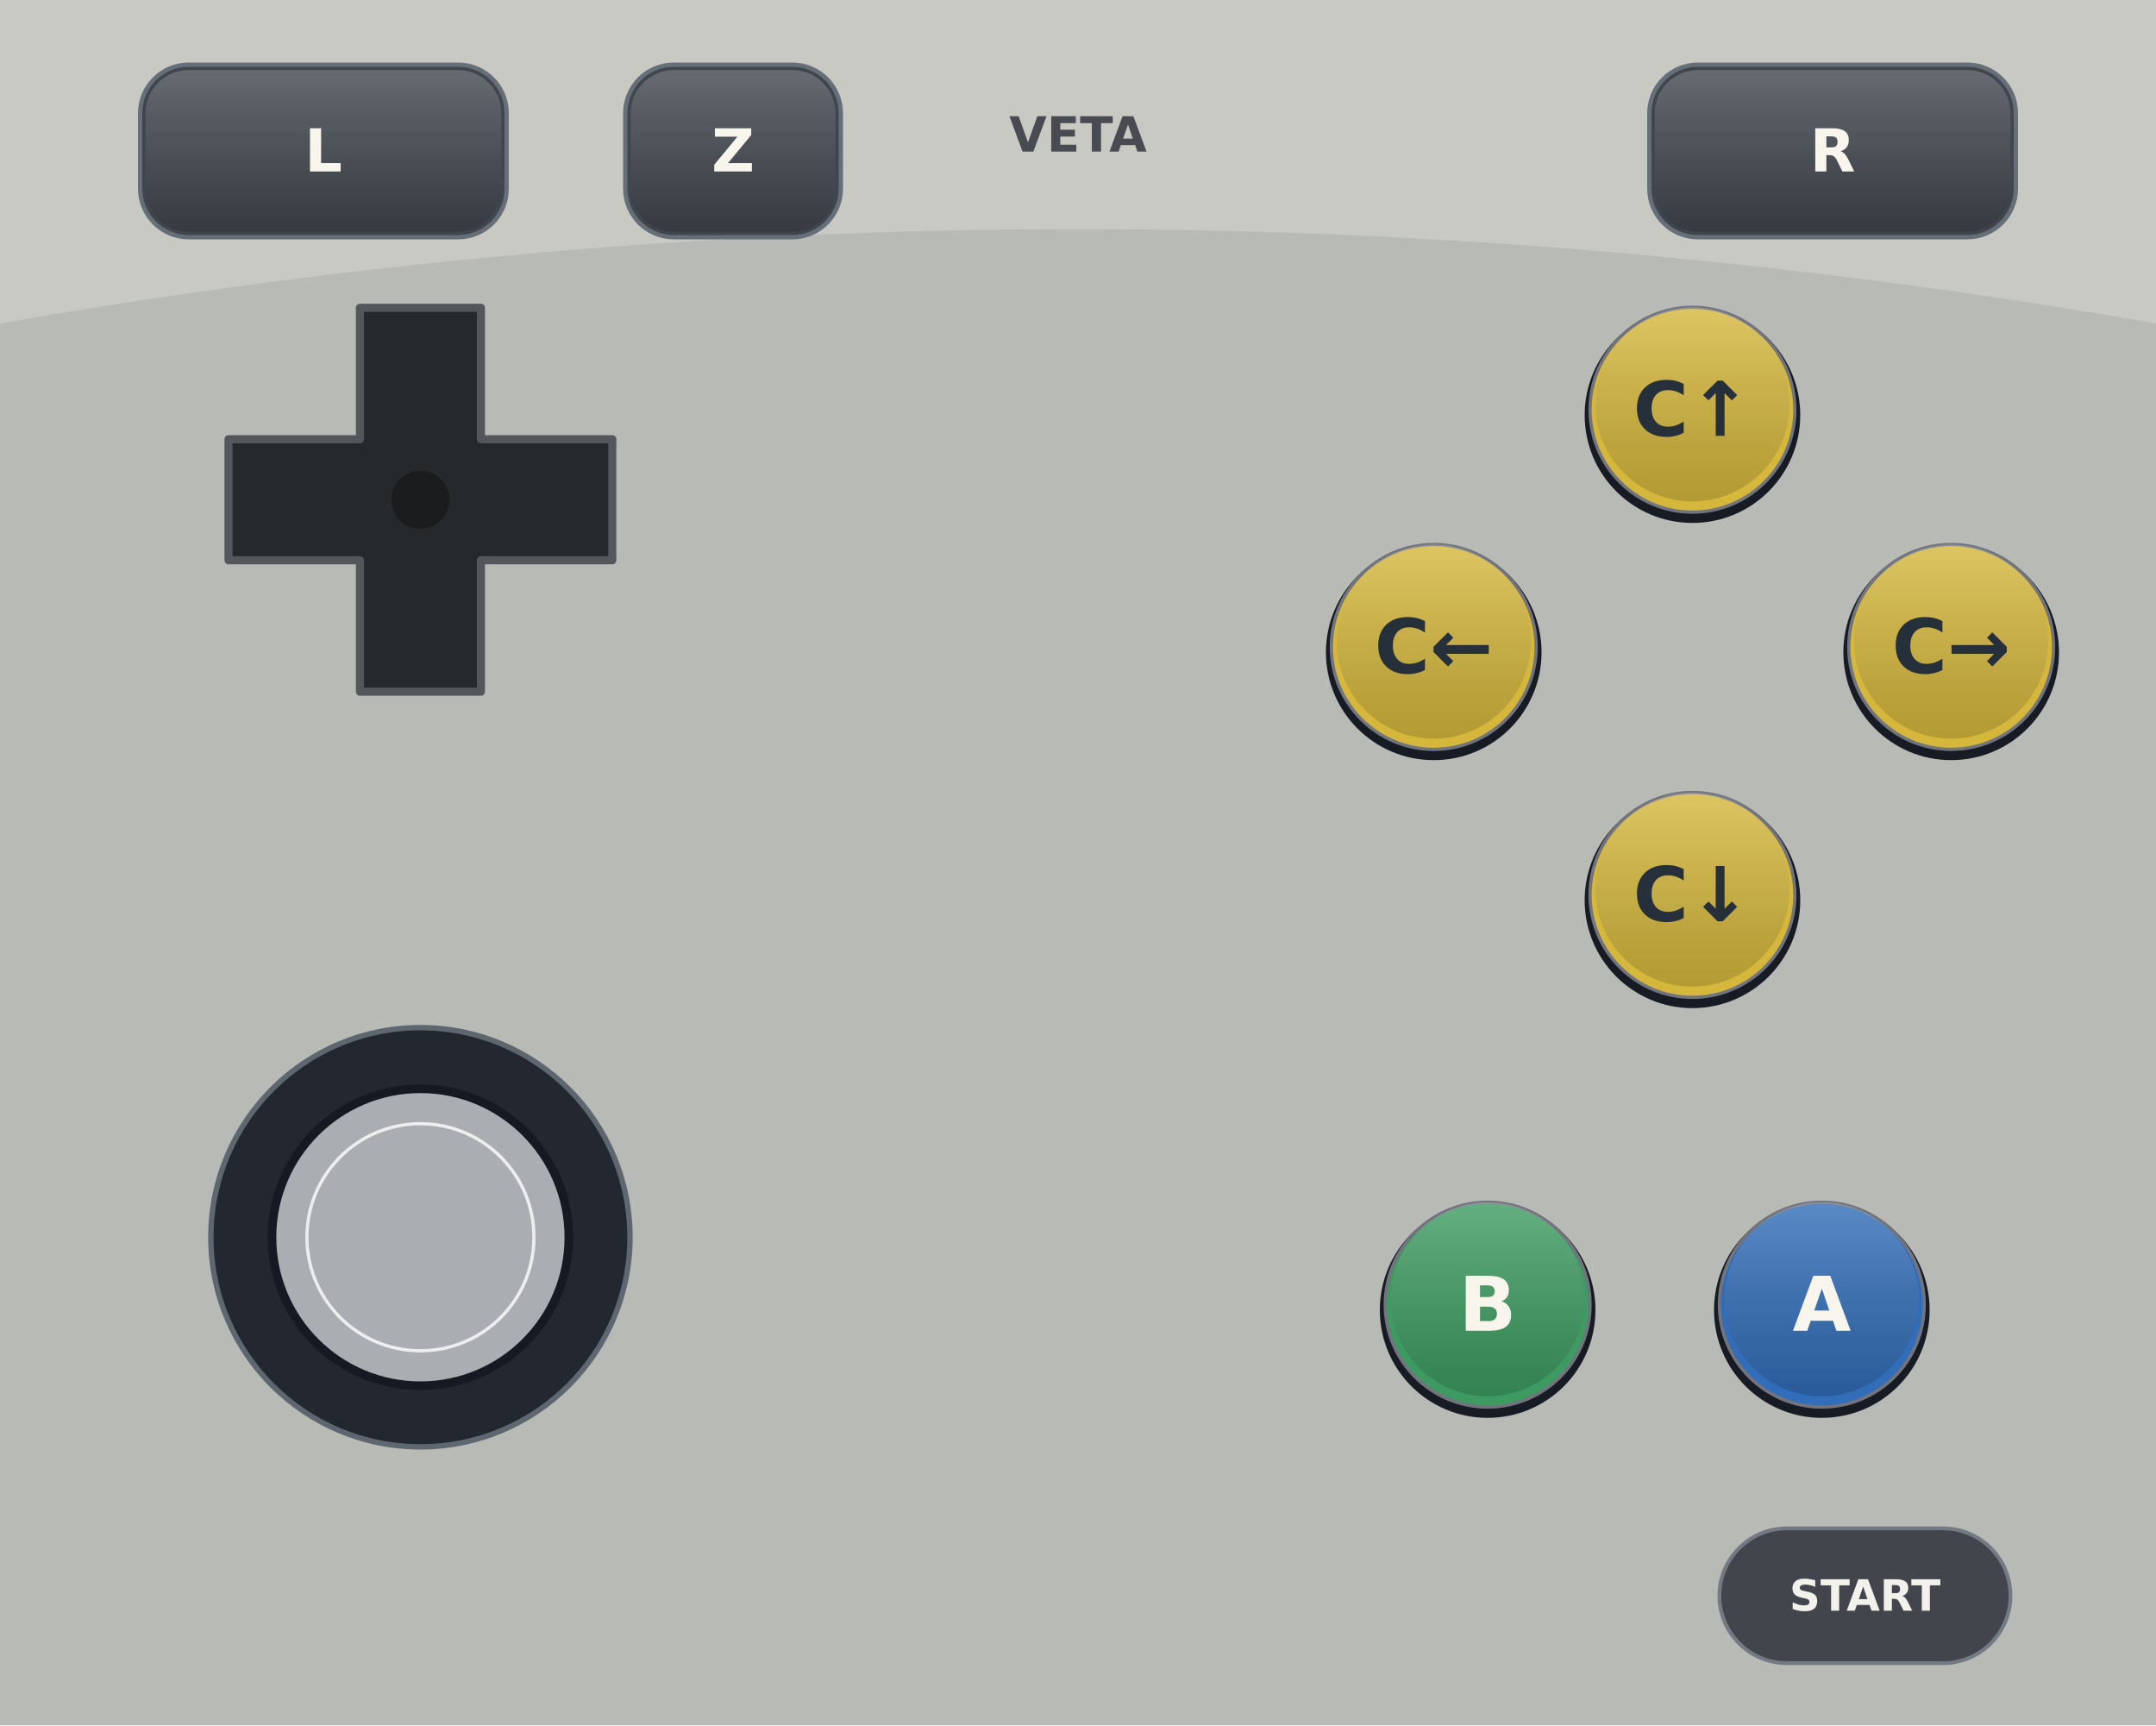
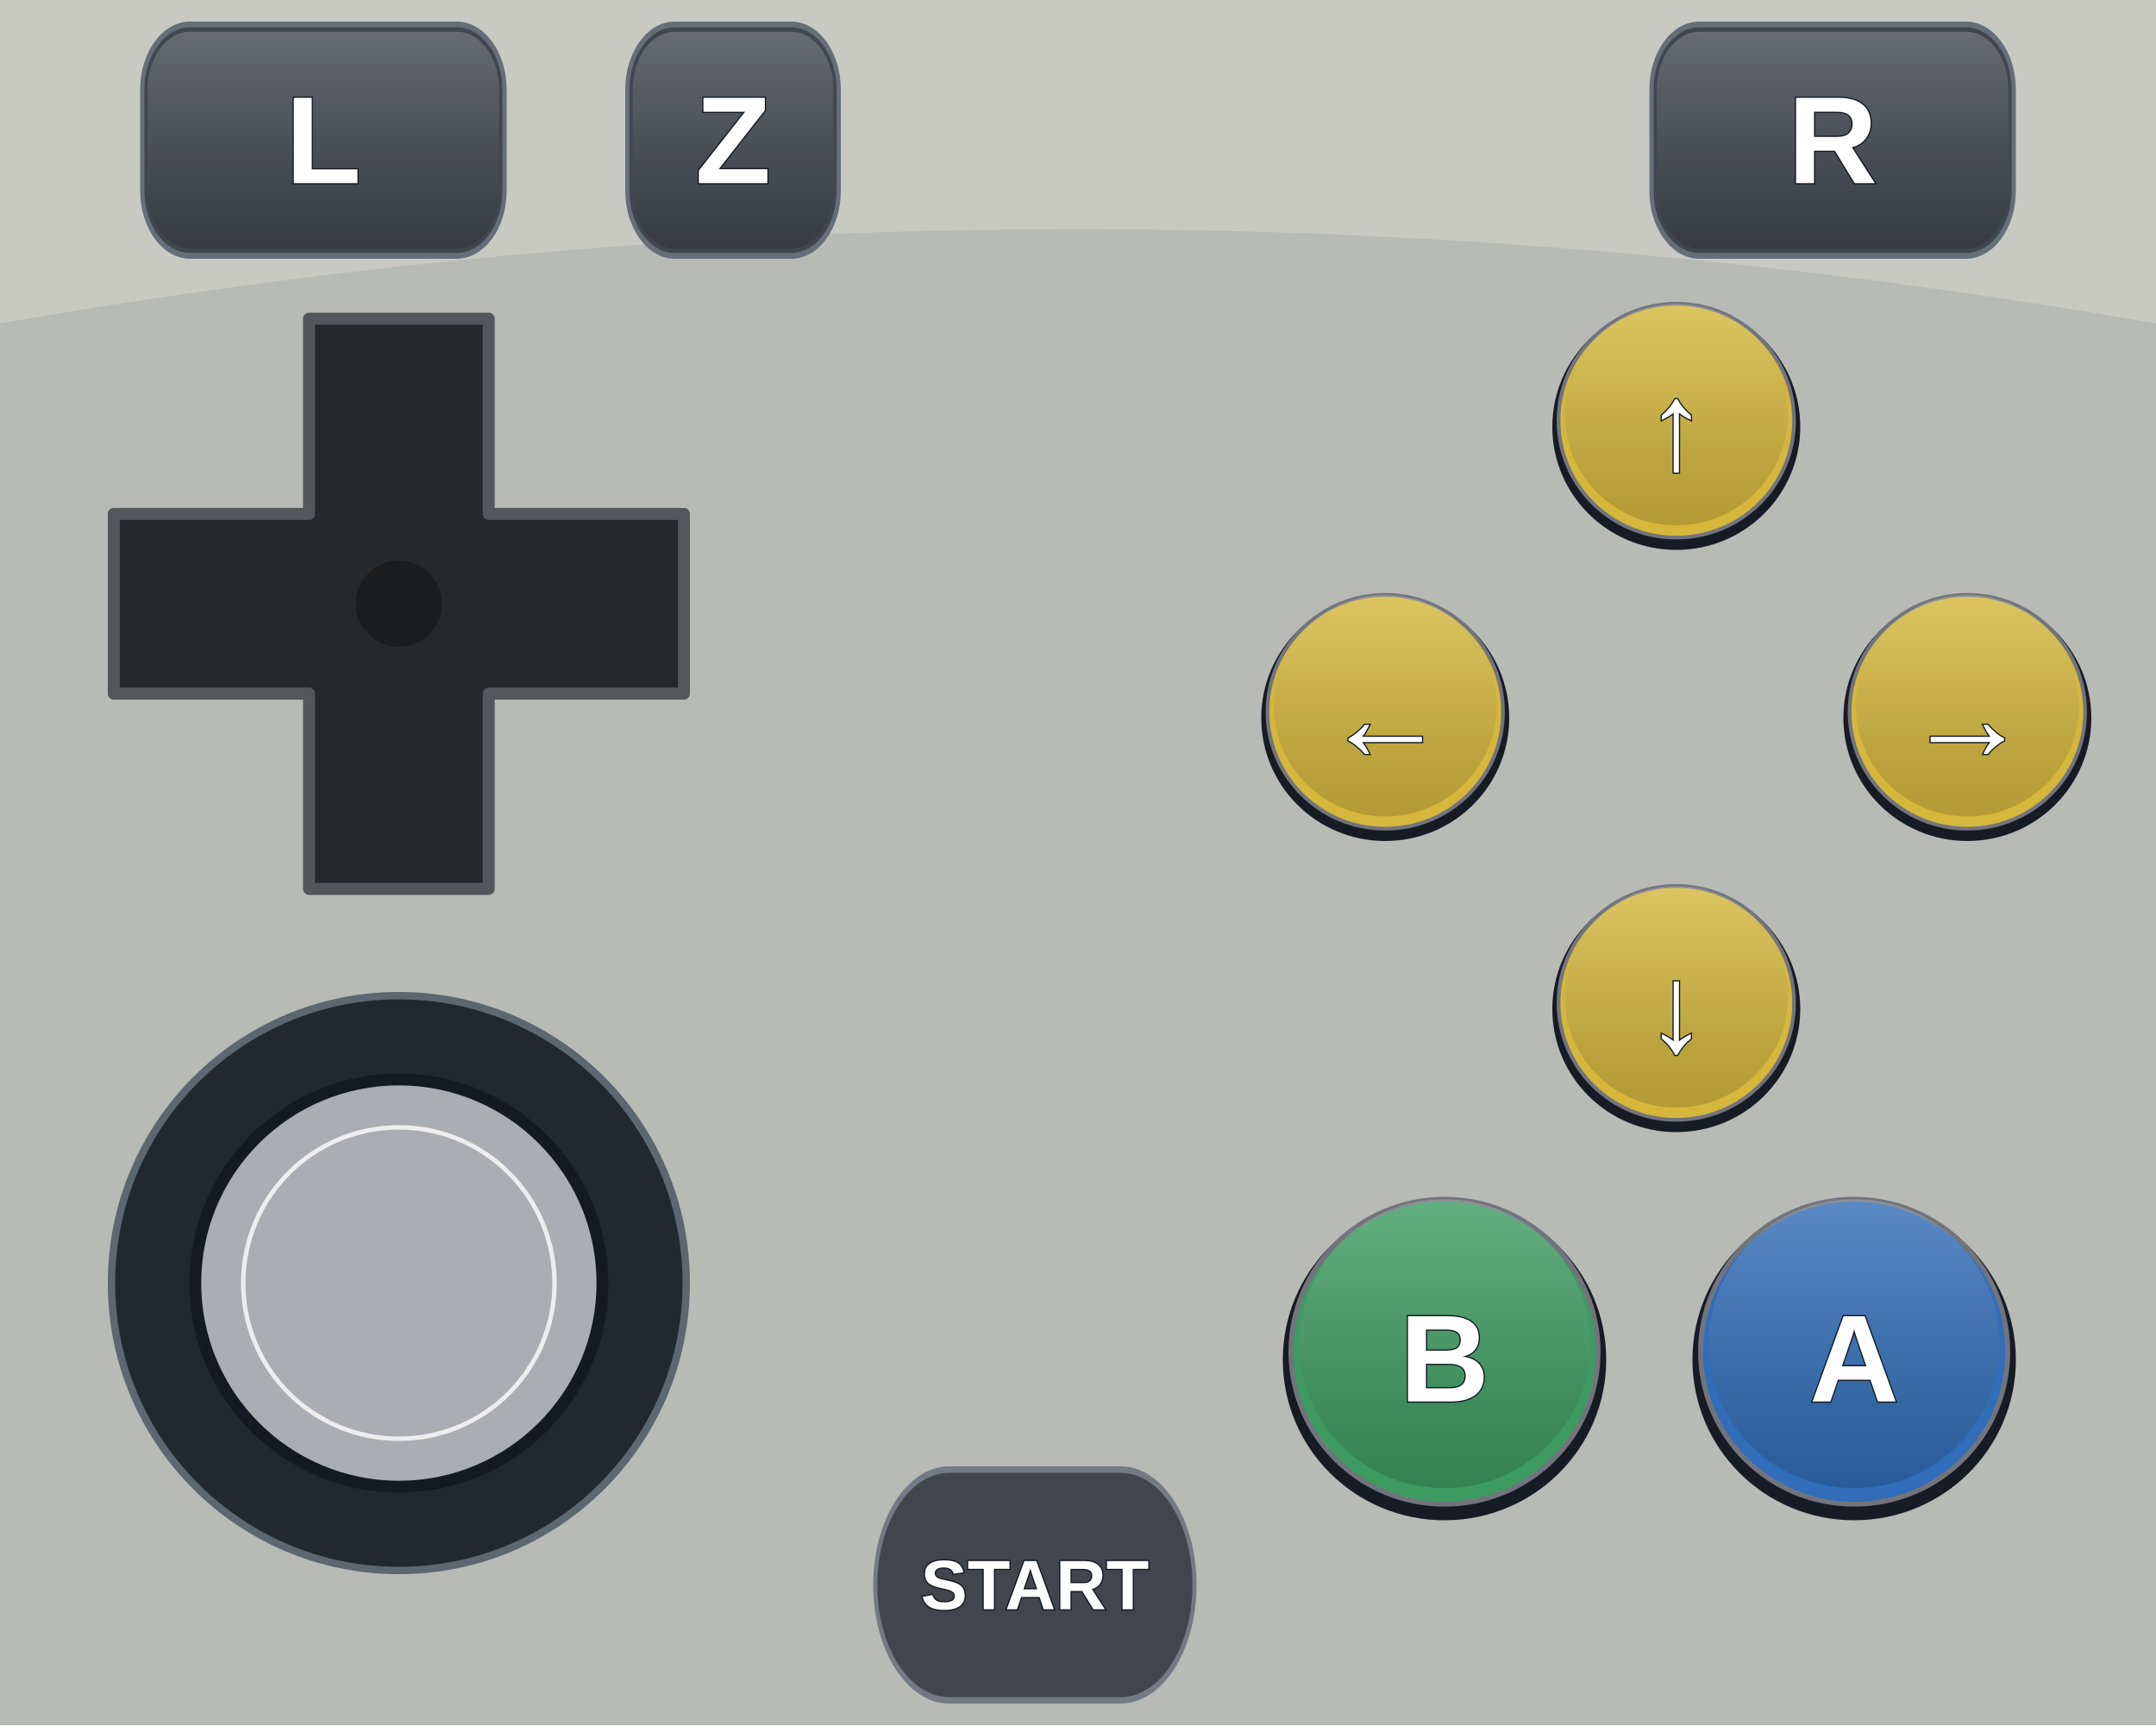
<svg xmlns="http://www.w3.org/2000/svg" width="1200" height="960" viewBox="0 0 400 320">
  <defs>
    <linearGradient id="shine" x2="0" y2="1">
      <stop stop-color="#ffffff" stop-opacity=".2" />
      <stop offset="1" stop-color="#000000" stop-opacity=".16" />
    </linearGradient>
    <pattern id="screen" width="24" height="24" patternUnits="userSpaceOnUse">
      <path d="M 24 0 L 0 0 0 24" fill="none" stroke="#26343e" stroke-width=".5" />
    </pattern>
  </defs>
  <rect x="0.000" y="0.000" width="400.000" height="320.000" rx="0" fill="#c8c9c3" stroke="none" stroke-width="1" />
  <path d="M0 60 Q200 25 400 60 L400 320 H0 Z" fill="#505354" opacity=".13" />
-   <text x="200.000" y="25.000" font-family="DejaVu Sans,sans-serif" font-size="9" font-weight="800" text-anchor="middle" dominant-baseline="central" fill="#484b51">VETA</text>
-   <g id="input-A">
+   <g id="input-A" transform="translate(314.0 222.0) scale(1.5 1.488834) translate(-318 -222.7)">
    <circle cx="338.000" cy="243.000" r="20.000" fill="#161b24" stroke="none" stroke-width="1" />
    <circle cx="338.000" cy="242.000" r="19.000" fill="#316db8" stroke="#72747d" stroke-width="0.6" />
    <circle cx="338.000" cy="241.000" r="18.000" fill="url(#shine)" stroke="none" stroke-width="1" />
-     <text x="338.000" y="242.000" font-family="DejaVu Sans,sans-serif" font-size="14" font-weight="600" text-anchor="middle" dominant-baseline="central" fill="#f8f5ed">A</text>
  </g>
-   <g id="input-B">
+   <g id="input-B" transform="translate(238.0 222.0) scale(1.5 1.488834) translate(-256 -222.7)">
    <circle cx="276.000" cy="243.000" r="20.000" fill="#161b24" stroke="none" stroke-width="1" />
    <circle cx="276.000" cy="242.000" r="19.000" fill="#3d9b61" stroke="#72747d" stroke-width="0.6" />
    <circle cx="276.000" cy="241.000" r="18.000" fill="url(#shine)" stroke="none" stroke-width="1" />
-     <text x="276.000" y="242.000" font-family="DejaVu Sans,sans-serif" font-size="14" font-weight="600" text-anchor="middle" dominant-baseline="central" fill="#f8f5ed">B</text>
  </g>
-   <g id="input-C←" transform="translate(-2 0)">
+   <g id="input-C←" transform="translate(234.0 110.0) scale(1.15 1.141439) translate(-248 -100.7)">
    <circle cx="268.000" cy="121.000" r="20.000" fill="#161b24" stroke="none" stroke-width="1" />
    <circle cx="268.000" cy="120.000" r="19.000" fill="#d5b73b" stroke="#72747d" stroke-width="0.6" />
    <circle cx="268.000" cy="119.000" r="18.000" fill="url(#shine)" stroke="none" stroke-width="1" />
-     <text x="268.000" y="120.000" font-family="DejaVu Sans,sans-serif" font-size="14" font-weight="600" text-anchor="middle" dominant-baseline="central" fill="#26303b">C←</text>
  </g>
-   <g id="input-C↑" transform="translate(0 2)">
+   <g id="input-C↑" transform="translate(288.0 56.0) scale(1.15 1.141439) translate(-294 -54.7)">
    <circle cx="314.000" cy="75.000" r="20.000" fill="#161b24" stroke="none" stroke-width="1" />
    <circle cx="314.000" cy="74.000" r="19.000" fill="#d5b73b" stroke="#72747d" stroke-width="0.6" />
    <circle cx="314.000" cy="73.000" r="18.000" fill="url(#shine)" stroke="none" stroke-width="1" />
-     <text x="314.000" y="74.000" font-family="DejaVu Sans,sans-serif" font-size="14" font-weight="600" text-anchor="middle" dominant-baseline="central" fill="#26303b">C↑</text>
  </g>
-   <g id="input-C→" transform="translate(2 0)">
+   <g id="input-C→" transform="translate(342.0 110.0) scale(1.15 1.141439) translate(-340 -100.7)">
    <circle cx="360.000" cy="121.000" r="20.000" fill="#161b24" stroke="none" stroke-width="1" />
    <circle cx="360.000" cy="120.000" r="19.000" fill="#d5b73b" stroke="#72747d" stroke-width="0.6" />
    <circle cx="360.000" cy="119.000" r="18.000" fill="url(#shine)" stroke="none" stroke-width="1" />
-     <text x="360.000" y="120.000" font-family="DejaVu Sans,sans-serif" font-size="14" font-weight="600" text-anchor="middle" dominant-baseline="central" fill="#26303b">C→</text>
  </g>
-   <g id="input-C↓">
+   <g id="input-C↓" transform="translate(288.0 164.0) scale(1.15 1.141439) translate(-294 -146.7)">
    <circle cx="314.000" cy="167.000" r="20.000" fill="#161b24" stroke="none" stroke-width="1" />
    <circle cx="314.000" cy="166.000" r="19.000" fill="#d5b73b" stroke="#72747d" stroke-width="0.6" />
    <circle cx="314.000" cy="165.000" r="18.000" fill="url(#shine)" stroke="none" stroke-width="1" />
-     <text x="314.000" y="166.000" font-family="DejaVu Sans,sans-serif" font-size="14" font-weight="600" text-anchor="middle" dominant-baseline="central" fill="#26303b">C↓</text>
  </g>
-   <g id="input-L">
+   <g id="input-L" transform="translate(26.0 4.0) scale(0.988372 1.341463) translate(-25.6 -11.6)">
    <rect x="26.000" y="12.000" width="68.000" height="32.000" rx="9" fill="#41464e" stroke="#666e78" stroke-width="0.8" />
    <rect x="27.000" y="13.000" width="66.000" height="30.000" rx="8" fill="url(#shine)" stroke="none" stroke-width="1" />
-     <text x="60.000" y="28.000" font-family="DejaVu Sans,sans-serif" font-size="11" font-weight="600" text-anchor="middle" dominant-baseline="central" fill="#f8f5ed">L</text>
  </g>
-   <g id="input-R">
+   <g id="input-R" transform="translate(306.0 4.0) scale(0.9883723 1.341463) translate(-305.6 -11.6)">
    <rect x="306.000" y="12.000" width="68.000" height="32.000" rx="9" fill="#41464e" stroke="#666e78" stroke-width="0.8" />
    <rect x="307.000" y="13.000" width="66.000" height="30.000" rx="8" fill="url(#shine)" stroke="none" stroke-width="1" />
-     <text x="340.000" y="28.000" font-family="DejaVu Sans,sans-serif" font-size="11" font-weight="600" text-anchor="middle" dominant-baseline="central" fill="#f8f5ed">R</text>
  </g>
-   <g id="input-START">
+   <g id="input-START" transform="translate(162.0 272.0) scale(1.096892 1.712061) translate(-318.65 -283.15)">
    <rect x="319.000" y="283.500" width="54.000" height="25.000" rx="12.5" fill="#42464c" stroke="#747a83" stroke-width="0.7" />
-     <text x="346.000" y="296.000" font-family="DejaVu Sans,sans-serif" font-size="8" font-weight="600" text-anchor="middle" dominant-baseline="central" fill="#f2f1ec">START</text>
  </g>
-   <g id="input-Z">
+   <g id="input-Z" transform="translate(116.0 4.0) scale(0.9803923 1.341463) translate(-115.6 -11.6)">
    <rect x="116.000" y="12.000" width="40.000" height="32.000" rx="9" fill="#41464e" stroke="#666e78" stroke-width="0.8" />
    <rect x="117.000" y="13.000" width="38.000" height="30.000" rx="8" fill="url(#shine)" stroke="none" stroke-width="1" />
-     <text x="136.000" y="28.000" font-family="DejaVu Sans,sans-serif" font-size="11" font-weight="600" text-anchor="middle" dominant-baseline="central" fill="#f8f5ed">Z</text>
  </g>
-   <g id="input-dpad">
+   <g id="input-dpad" transform="translate(20.00001 58.0) scale(1.485394 1.485394) translate(-41.646 -56.346)">
    <path d="M66.777 57.096 h22.446 v24.381 h24.381 v22.446 h-24.381 v24.381 h-22.446 v-24.381 h-24.381 v-22.446 h24.381 Z" fill="#26292c" stroke="#53575c" stroke-width="1.5" stroke-linejoin="round" />
    <circle cx="78.000" cy="92.700" r="5.387" fill="#1a1c1e" stroke="none" stroke-width="1" />
  </g>
-   <g id="input-stick0">
+   <g id="input-stick0" transform="translate(20.0 184.0) scale(1.371254 1.371254) translate(-38.62 -190.12)">
    <circle cx="78.000" cy="229.500" r="38.880" fill="#222730" stroke="#5e6670" stroke-width="1" />
    <circle cx="78.000" cy="229.500" r="27.540" fill="#aaadb2" stroke="#151a22" stroke-width="1.6" />
    <circle cx="78.000" cy="229.500" r="21.060" fill="none" stroke="#eeeeee" stroke-width="0.6" />
  </g>
+   <text x="344.0" y="252.0" text-anchor="middle" dominant-baseline="central" font-family="Arial,sans-serif" font-size="23" font-weight="700" fill="#ffffff" stroke="#111820" stroke-width=".45" paint-order="stroke">A</text>
+   <text x="268.0" y="252.0" text-anchor="middle" dominant-baseline="central" font-family="Arial,sans-serif" font-size="23" font-weight="700" fill="#ffffff" stroke="#111820" stroke-width=".45" paint-order="stroke">B</text>
+   <text x="257.0" y="133.0" text-anchor="middle" dominant-baseline="central" font-family="Arial,sans-serif" font-size="23" font-weight="700" fill="#ffffff" stroke="#111820" stroke-width=".45" paint-order="stroke">←</text>
+   <text x="311.0" y="79.0" text-anchor="middle" dominant-baseline="central" font-family="Arial,sans-serif" font-size="23" font-weight="700" fill="#ffffff" stroke="#111820" stroke-width=".45" paint-order="stroke">↑</text>
+   <text x="365.0" y="133.0" text-anchor="middle" dominant-baseline="central" font-family="Arial,sans-serif" font-size="23" font-weight="700" fill="#ffffff" stroke="#111820" stroke-width=".45" paint-order="stroke">→</text>
+   <text x="311.0" y="187.0" text-anchor="middle" dominant-baseline="central" font-family="Arial,sans-serif" font-size="23" font-weight="700" fill="#ffffff" stroke="#111820" stroke-width=".45" paint-order="stroke">↓</text>
+   <text x="60.0" y="26.0" text-anchor="middle" dominant-baseline="central" font-family="Arial,sans-serif" font-size="23" font-weight="700" fill="#ffffff" stroke="#111820" stroke-width=".45" paint-order="stroke">L</text>
+   <text x="340.0" y="26.0" text-anchor="middle" dominant-baseline="central" font-family="Arial,sans-serif" font-size="23" font-weight="700" fill="#ffffff" stroke="#111820" stroke-width=".45" paint-order="stroke">R</text>
+   <text x="192.0" y="294.0" text-anchor="middle" dominant-baseline="central" font-family="Arial,sans-serif" font-size="13" font-weight="700" fill="#ffffff" stroke="#111820" stroke-width=".45" paint-order="stroke">START</text>
+   <text x="136.0" y="26.0" text-anchor="middle" dominant-baseline="central" font-family="Arial,sans-serif" font-size="23" font-weight="700" fill="#ffffff" stroke="#111820" stroke-width=".45" paint-order="stroke">Z</text>
</svg>
